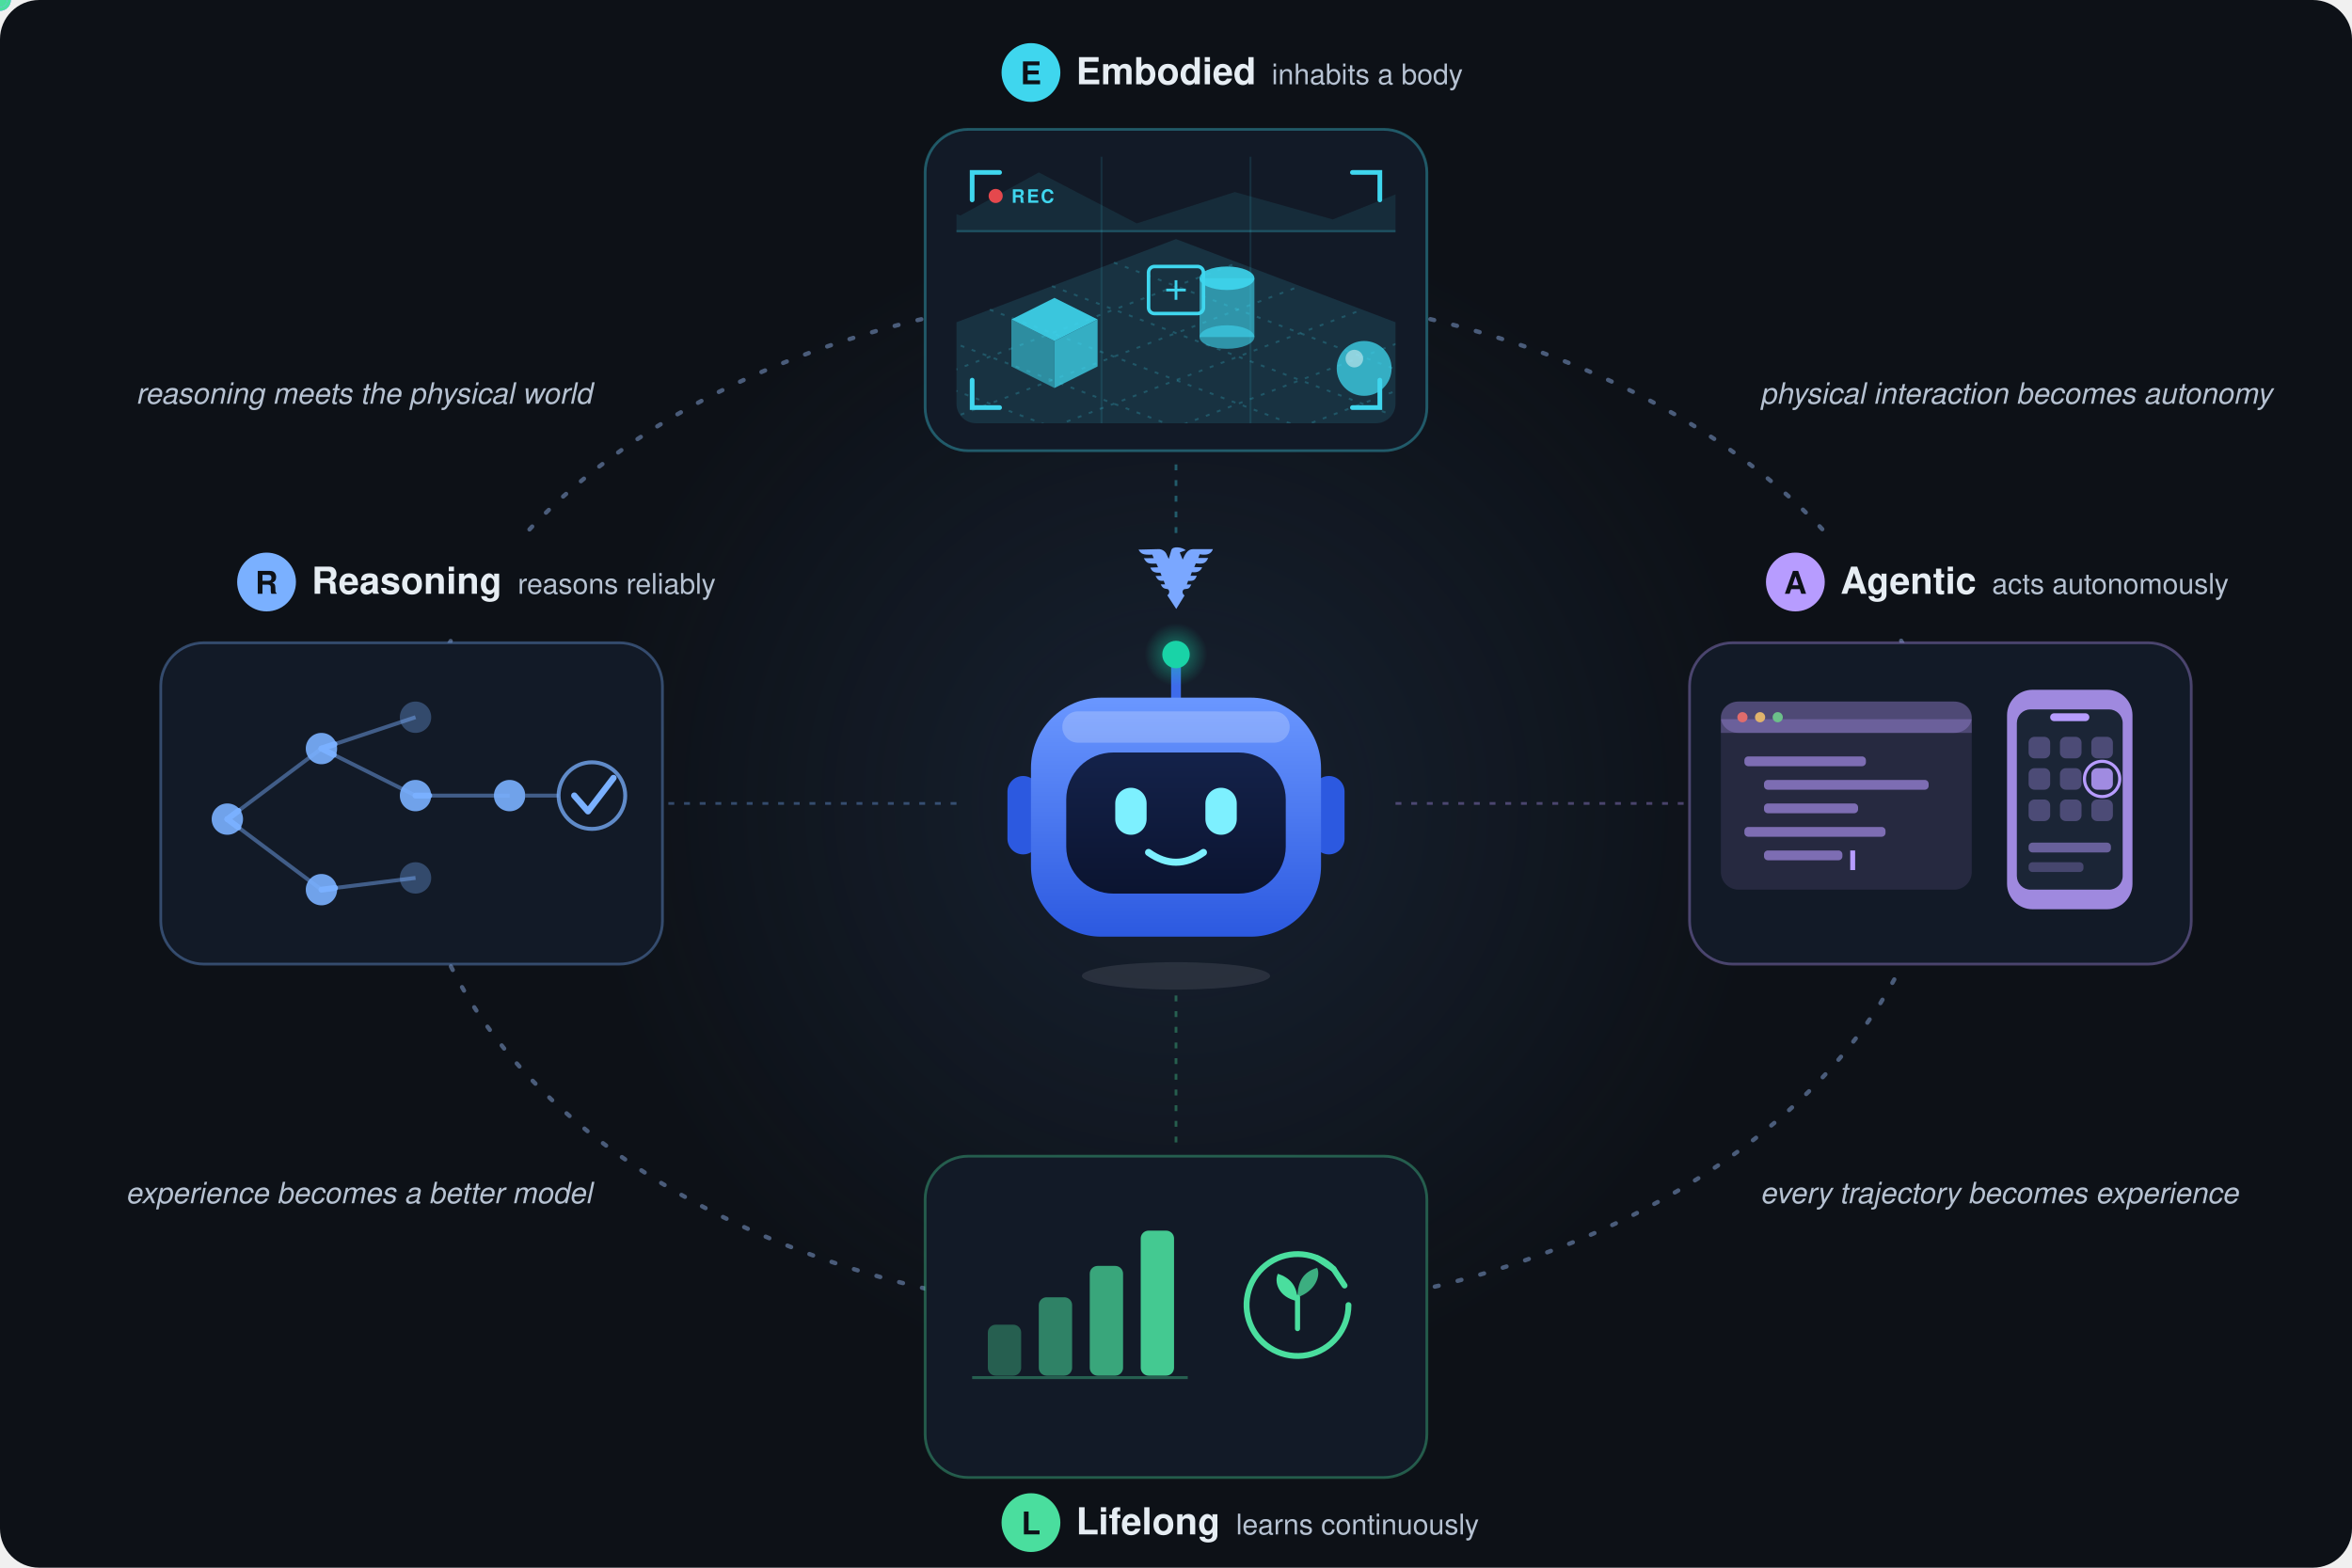
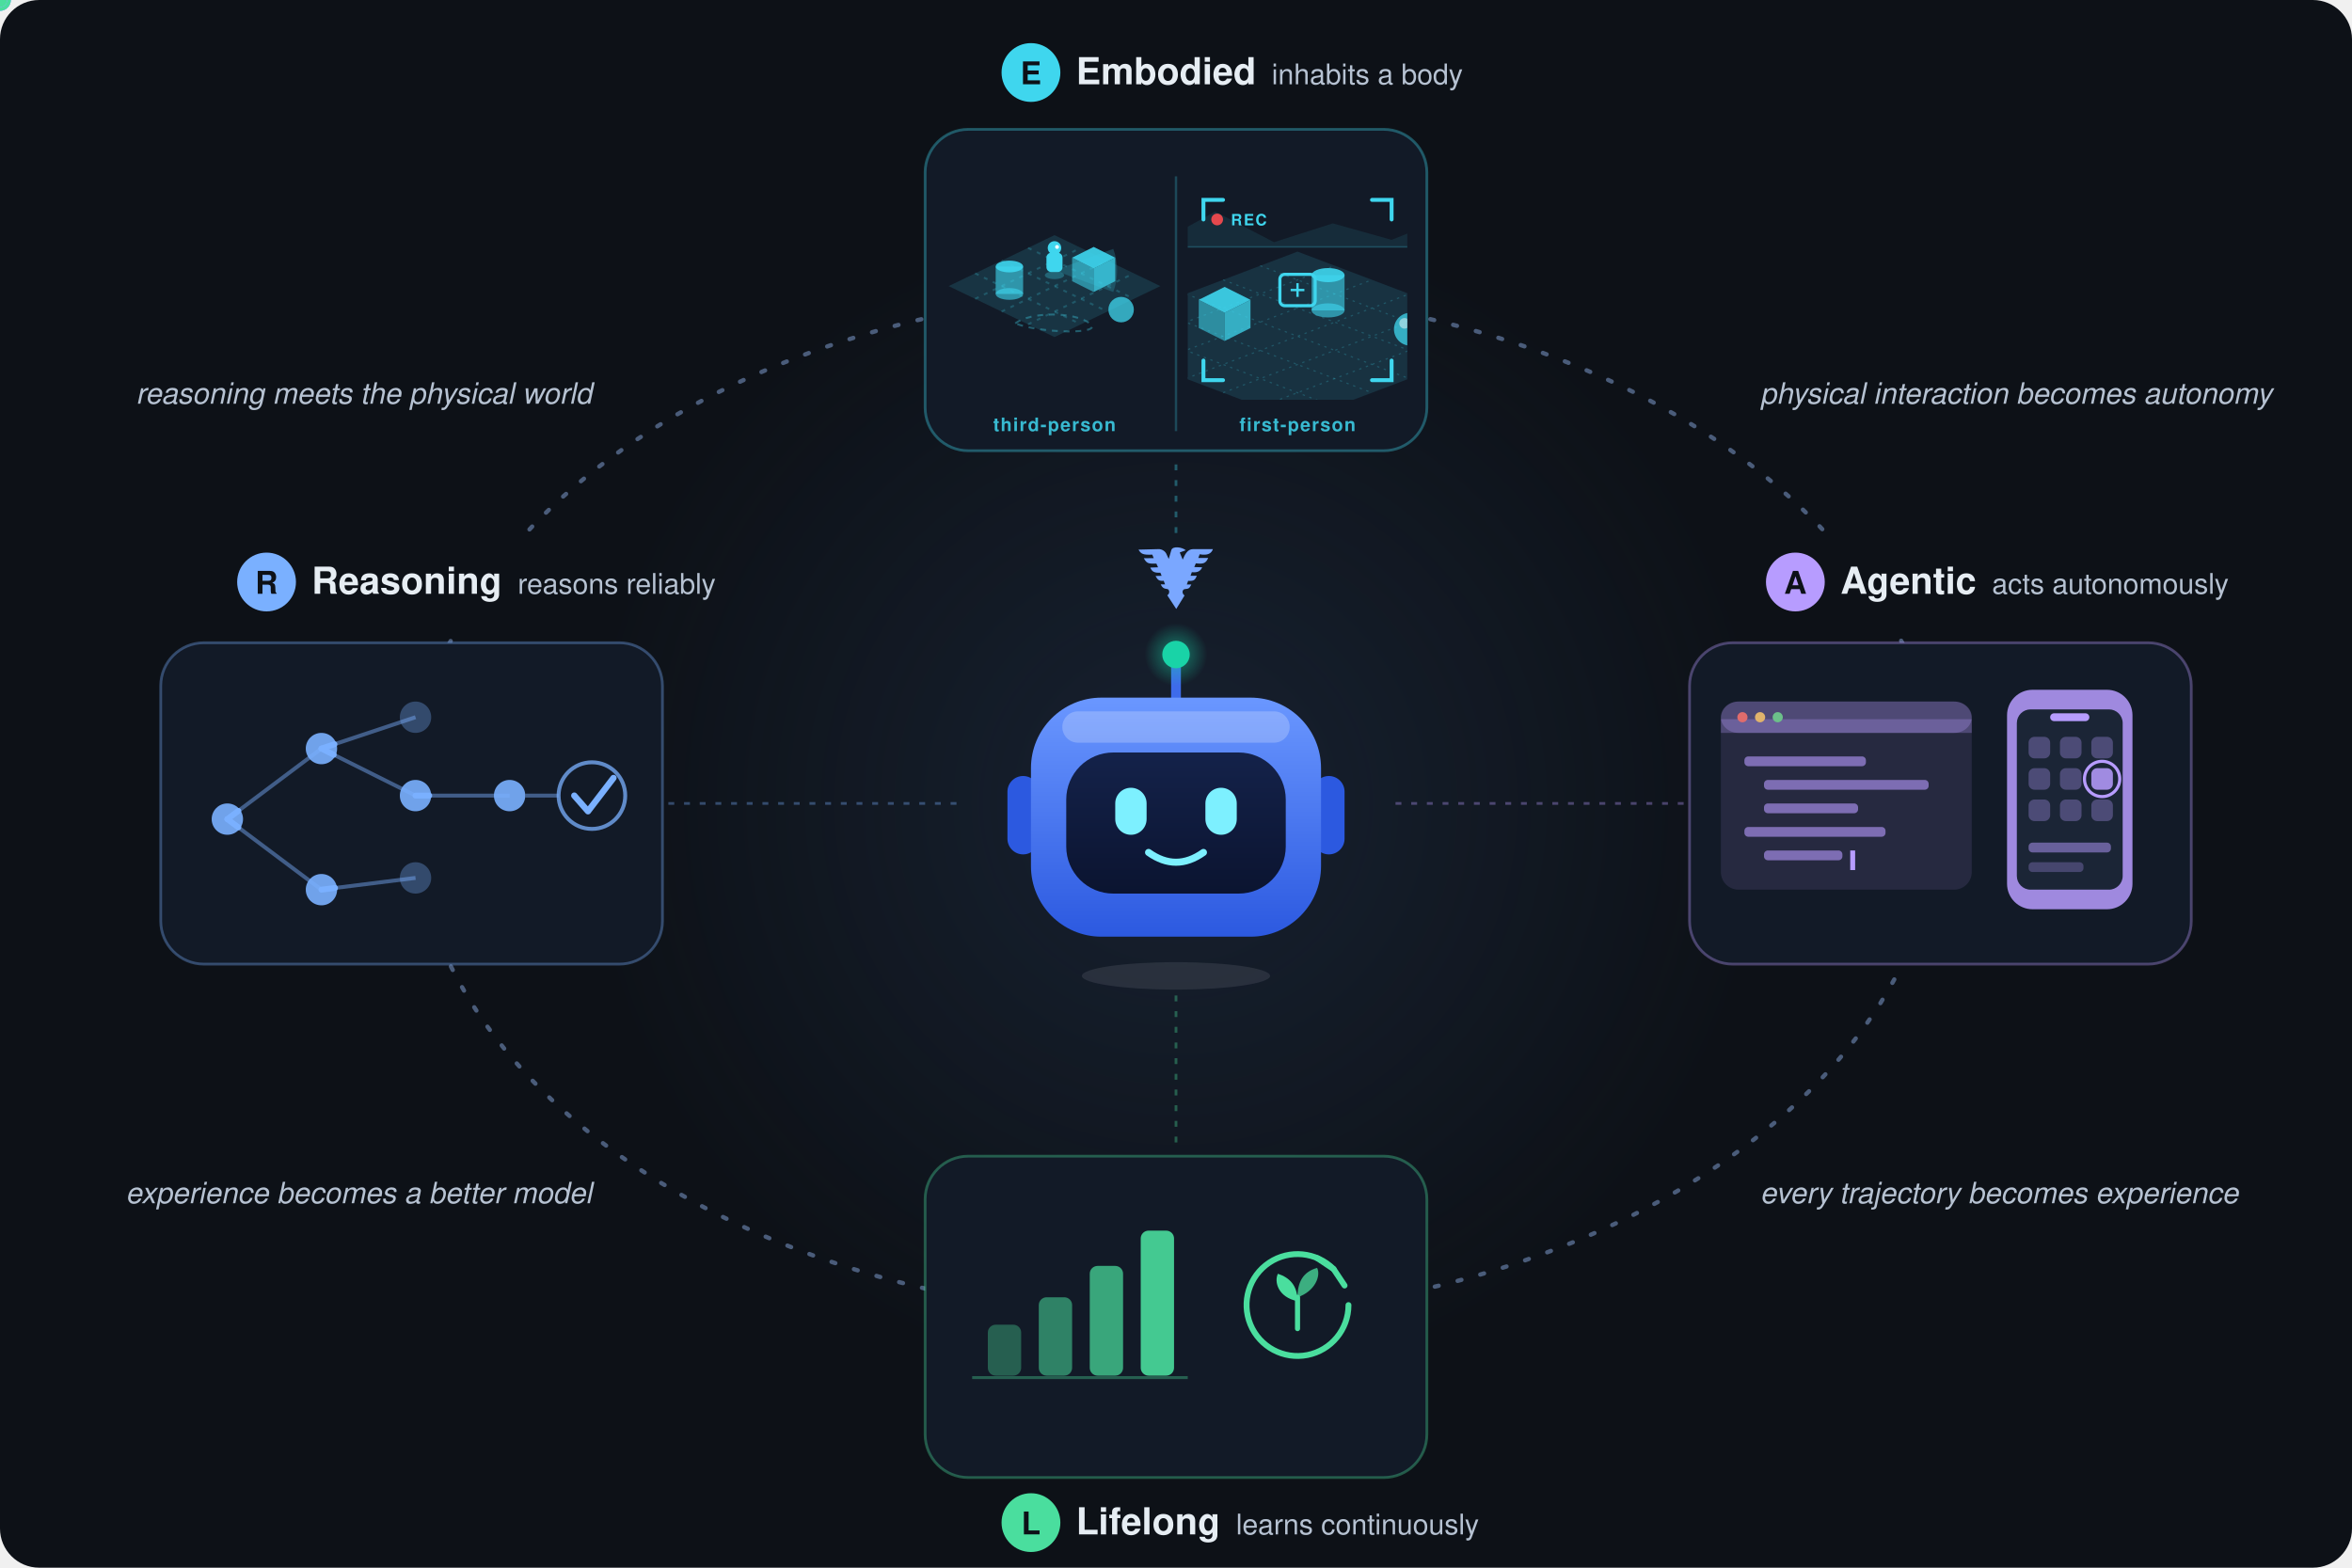
<svg xmlns="http://www.w3.org/2000/svg" width="1200" height="800" viewBox="0 0 1200 800" font-family="-apple-system, BlinkMacSystemFont, 'Segoe UI', 'Helvetica Neue', Helvetica, Arial, sans-serif">
  <style>
.halo{transform-box:fill-box;transform-origin:center;animation:halo 9s ease-in-out infinite}
@keyframes halo{0%,100%{transform:scale(1);opacity:1}50%{transform:scale(1.07);opacity:.8}}
.orbit{stroke-dasharray:2 10;animation:flow 14s linear infinite}
@keyframes flow{to{stroke-dashoffset:-240}}
.botf{animation:hover 4s ease-in-out infinite}
@keyframes hover{0%,100%{transform:translateY(0)}50%{transform:translateY(-7px)}}
.shadow{transform-box:fill-box;transform-origin:center;animation:shade 4s ease-in-out infinite}
@keyframes shade{0%,100%{transform:scale(1);opacity:1}50%{transform:scale(.86);opacity:.7}}
.tip{animation:tip 1.4s ease-in-out infinite}.tip2{animation-delay:.4s}
@keyframes tip{0%,100%{opacity:.5}50%{opacity:1}}
.blink{transform-box:fill-box;transform-origin:center;animation:blink 4s ease-in-out infinite}
@keyframes blink{0%,92%,100%{transform:scaleY(1)}95%,97%{transform:scaleY(.15)}}
.zone{transform-box:fill-box;transform-origin:center;animation:breathe 4s ease-in-out infinite}
@keyframes breathe{0%,100%{transform:scale(1)}50%{transform:scale(1.025)}}
.r-node{transform-box:fill-box;transform-origin:center;opacity:.9;animation:node 4.2s ease-in-out infinite}
.r-dead{opacity:.32;animation-name:dead}
@keyframes node{0%,12%,40%,100%{transform:scale(1)}24%{transform:scale(1.45)}}
@keyframes dead{0%,12%,100%{transform:scale(1);opacity:.32}24%{transform:scale(1.3);opacity:.7}}
.r-edge{stroke-width:2;stroke-opacity:.45}
.r-sig{stroke-width:3;stroke-dasharray:7 60;animation:sig 4.2s linear infinite}
@keyframes sig{from{stroke-dashoffset:67}to{stroke-dashoffset:0}}
.r-goal{transform-box:fill-box;transform-origin:center;opacity:.75;animation:goal 4.2s ease-out infinite}
@keyframes goal{0%,60%,100%{transform:scale(1);opacity:.75}72%{transform:scale(1.25);opacity:.25}}
.r-check{transform-box:fill-box;transform-origin:center;animation:check 4.2s ease-out infinite}
@keyframes check{0%,58%,100%{transform:scale(1)}66%{transform:scale(1.25)}}
.e-near{animation:dolly 11s ease-in-out infinite alternate}
@keyframes dolly{from{transform:translate(58px,-4px) scale(1)}to{transform:translate(-64px,-12px) scale(1.14)}}
.e-far{animation:drift 11s ease-in-out infinite alternate}
@keyframes drift{from{transform:translateX(16px)}to{transform:translateX(-16px)}}
.e-focus{transform-box:fill-box;transform-origin:center;animation:focus 2.75s ease-in-out infinite}
@keyframes focus{0%,100%{transform:scale(1);opacity:.9}50%{transform:scale(.8);opacity:.55}}
.e-rec{animation:rec 1.2s step-end infinite}
@keyframes rec{0%,50%{opacity:1}51%,100%{opacity:.15}}
.a-line{transform-box:fill-box;transform-origin:left center;animation:type 4.5s ease-out infinite}
@keyframes type{0%,4%{transform:scaleX(0)}20%,85%{transform:scaleX(1)}100%{transform:scaleX(0)}}
.a-cursor{animation:cur 1s step-end infinite}
@keyframes cur{0%,50%{opacity:1}51%,100%{opacity:0}}
.a-app{animation:app 2.4s ease-in-out infinite}
@keyframes app{0%,100%{fill-opacity:.85}50%{fill-opacity:.45}}
.a-tap{transform-box:fill-box;transform-origin:center;animation:tap 2.4s ease-out infinite}
@keyframes tap{0%{transform:scale(.3);opacity:.9}60%,100%{transform:scale(1.9);opacity:0}}
.l-bar{transform-box:fill-box;transform-origin:center bottom;animation:grow 4.8s ease-out infinite}
@keyframes grow{0%,4%{transform:scaleY(.12)}26%,86%{transform:scaleY(1)}100%{transform:scaleY(.12)}}
.l-trend{stroke-dasharray:110;stroke-dashoffset:110;animation:draw 4.8s ease-out infinite}
@keyframes draw{0%,22%{stroke-dashoffset:110}48%,86%{stroke-dashoffset:0}100%{stroke-dashoffset:110}}
.l-head{opacity:0;animation:head 4.8s ease-out infinite}
@keyframes head{0%,44%{opacity:0}50%,86%{opacity:1}100%{opacity:0}}
.l-dot{transform-box:fill-box;transform-origin:center;opacity:0;animation:dot 4.8s ease-out infinite}
@keyframes dot{0%,20%{opacity:0;transform:scale(.4)}30%,86%{opacity:1;transform:scale(1)}100%{opacity:0}}
.l-loop{transform-origin:0 0;animation:spin 6s linear infinite}
@keyframes spin{to{transform:rotate(360deg)}}
.l-sprout{transform-origin:0 12px;animation:sprout 4.8s ease-in-out infinite}
@keyframes sprout{0%,100%{transform:scale(.85)}50%{transform:scale(1.08)}}
@media (prefers-reduced-motion: reduce){*{animation:none!important}}
</style>
  <defs>
    <radialGradient id="glow">
      <stop offset="0" stop-color="#3B5B8C" stop-opacity="0.22" />
      <stop offset="1" stop-color="#3B5B8C" stop-opacity="0" />
    </radialGradient>
  </defs>
  <rect width="1200" height="800" rx="20" fill="#0D1117" />
  <circle class="halo" cx="600" cy="410" r="300" fill="url(#glow)" />
  <mask id="titles" maskUnits="userSpaceOnUse" x="0" y="0" width="1200" height="800">
    <rect width="1200" height="800" fill="#fff" />
    <rect x="110" y="274" width="292" height="46" rx="12" fill="#000" />
    <rect x="500" y="14" width="273" height="46" rx="12" fill="#000" />
    <rect x="890" y="274" width="277" height="46" rx="12" fill="#000" />
    <rect x="500" y="754" width="304" height="46" rx="12" fill="#000" />
  </mask>
  <g mask="url(#titles)">
    <path class="orbit" d="M 210 410 A 390 262 0 1 1 990 410 A 390 262 0 1 1 210 410" fill="none" stroke="#4A5C7A" stroke-width="2.2" stroke-linecap="round" />
    <circle r="5.5" fill="#7AB0FF">
      <animateMotion dur="14s" begin="-1.75s" repeatCount="indefinite" path="M 210 410 A 390 262 0 1 1 990 410 A 390 262 0 1 1 210 410" />
    </circle>
    <circle r="5.5" fill="#3FD6EE">
      <animateMotion dur="14s" begin="-5.25s" repeatCount="indefinite" path="M 210 410 A 390 262 0 1 1 990 410 A 390 262 0 1 1 210 410" />
    </circle>
    <circle r="5.5" fill="#B79CFF">
      <animateMotion dur="14s" begin="-8.75s" repeatCount="indefinite" path="M 210 410 A 390 262 0 1 1 990 410 A 390 262 0 1 1 210 410" />
    </circle>
    <circle r="5.5" fill="#4ADE9E">
      <animateMotion dur="14s" begin="-12.25s" repeatCount="indefinite" path="M 210 410 A 390 262 0 1 1 990 410 A 390 262 0 1 1 210 410" />
    </circle>
  </g>
  <text x="302" y="206" text-anchor="end" font-size="15" font-style="italic" fill="#B6C2D2">reasoning meets the physical world</text>
  <text x="898" y="206" text-anchor="start" font-size="15" font-style="italic" fill="#B6C2D2">physical interaction becomes autonomy</text>
  <text x="898" y="614" text-anchor="start" font-size="15" font-style="italic" fill="#B6C2D2">every trajectory becomes experience</text>
  <text x="302" y="614" text-anchor="end" font-size="15" font-style="italic" fill="#B6C2D2">experience becomes a better model</text>
  <path d="M 488 410 L 328 410" stroke="#7AB0FF" stroke-opacity="0.35" stroke-width="1.4" stroke-dasharray="3 5" fill="none" />
  <circle r="3.6" fill="#7AB0FF">
    <animateMotion dur="3s" repeatCount="indefinite" path="M 488 410 L 328 410" />
  </circle>
  <circle r="3.6" fill="#7AB0FF" opacity="0.5">
    <animateMotion dur="3s" begin="-1.5s" repeatCount="indefinite" keyPoints="1;0" keyTimes="0;1" calcMode="linear" path="M 488 410 L 328 410" />
  </circle>
  <path d="M 600 272 L 600 236" stroke="#3FD6EE" stroke-opacity="0.35" stroke-width="1.4" stroke-dasharray="3 5" fill="none" />
  <circle r="3.6" fill="#3FD6EE">
    <animateMotion dur="3s" repeatCount="indefinite" path="M 600 272 L 600 236" />
  </circle>
  <circle r="3.6" fill="#3FD6EE" opacity="0.5">
    <animateMotion dur="3s" begin="-1.5s" repeatCount="indefinite" keyPoints="1;0" keyTimes="0;1" calcMode="linear" path="M 600 272 L 600 236" />
  </circle>
  <path d="M 712 410 L 872 410" stroke="#B79CFF" stroke-opacity="0.35" stroke-width="1.4" stroke-dasharray="3 5" fill="none" />
  <circle r="3.6" fill="#B79CFF">
    <animateMotion dur="3s" repeatCount="indefinite" path="M 712 410 L 872 410" />
  </circle>
  <circle r="3.6" fill="#B79CFF" opacity="0.5">
    <animateMotion dur="3s" begin="-1.5s" repeatCount="indefinite" keyPoints="1;0" keyTimes="0;1" calcMode="linear" path="M 712 410 L 872 410" />
  </circle>
  <path d="M 600 508 L 600 588" stroke="#4ADE9E" stroke-opacity="0.35" stroke-width="1.4" stroke-dasharray="3 5" fill="none" />
  <circle r="3.6" fill="#4ADE9E">
    <animateMotion dur="3s" repeatCount="indefinite" path="M 600 508 L 600 588" />
  </circle>
  <circle r="3.6" fill="#4ADE9E" opacity="0.5">
    <animateMotion dur="3s" begin="-1.5s" repeatCount="indefinite" keyPoints="1;0" keyTimes="0;1" calcMode="linear" path="M 600 508 L 600 588" />
  </circle>
  <rect x="82" y="328" width="256" height="164" rx="22" fill="#121A27" stroke="#7AB0FF" stroke-opacity="0.35" stroke-width="1.4" />
  <g transform="translate(210,410)">
    <g class="zone">
      <line class="r-edge" x1="-94" y1="8" x2="-46" y2="-28" stroke="#7AB0FF" />
      <line class="r-sig" style="animation-delay:-0.00s" x1="-94" y1="8" x2="-46" y2="-28" stroke="#7AB0FF" stroke-linecap="round" />
      <line class="r-edge" x1="-94" y1="8" x2="-46" y2="44" stroke="#7AB0FF" />
      <line class="r-sig" style="animation-delay:-0.35s" x1="-94" y1="8" x2="-46" y2="44" stroke="#7AB0FF" stroke-linecap="round" />
      <line class="r-edge" x1="-46" y1="-28" x2="2" y2="-44" stroke="#7AB0FF" />
      <line class="r-sig" style="animation-delay:-0.70s" x1="-46" y1="-28" x2="2" y2="-44" stroke="#7AB0FF" stroke-linecap="round" />
      <line class="r-edge" x1="-46" y1="-28" x2="2" y2="-4" stroke="#7AB0FF" />
      <line class="r-sig" style="animation-delay:-1.05s" x1="-46" y1="-28" x2="2" y2="-4" stroke="#7AB0FF" stroke-linecap="round" />
      <line class="r-edge" x1="-46" y1="44" x2="2" y2="38" stroke="#7AB0FF" />
      <line class="r-sig" style="animation-delay:-1.40s" x1="-46" y1="44" x2="2" y2="38" stroke="#7AB0FF" stroke-linecap="round" />
      <line class="r-edge" x1="2" y1="-4" x2="50" y2="-4" stroke="#7AB0FF" />
      <line class="r-sig" style="animation-delay:-1.75s" x1="2" y1="-4" x2="50" y2="-4" stroke="#7AB0FF" stroke-linecap="round" />
      <circle class="r-node" style="animation-delay:0.00s" cx="-94" cy="8" r="8" fill="#7AB0FF" />
      <circle class="r-node" style="animation-delay:0.35s" cx="-46" cy="-28" r="8" fill="#7AB0FF" />
      <circle class="r-node" style="animation-delay:0.70s" cx="-46" cy="44" r="8" fill="#7AB0FF" />
      <circle class="r-node r-dead" style="animation-delay:1.05s" cx="2" cy="-44" r="8" fill="#7AB0FF" />
      <circle class="r-node" style="animation-delay:1.40s" cx="2" cy="-4" r="8" fill="#7AB0FF" />
      <circle class="r-node r-dead" style="animation-delay:1.75s" cx="2" cy="38" r="8" fill="#7AB0FF" />
      <circle class="r-node" style="animation-delay:2.10s" cx="50" cy="-4" r="8" fill="#7AB0FF" />
      <line class="r-edge" x1="58" y1="-4" x2="75" y2="-4" stroke="#7AB0FF" />
      <circle class="r-goal" cx="92" cy="-4" r="17" fill="none" stroke="#7AB0FF" stroke-width="2" />
      <path class="r-check" d="M 83 -4 L 90 4 L 103 -13" fill="none" stroke="#7AB0FF" stroke-width="3.2" stroke-linecap="round" stroke-linejoin="round" />
    </g>
  </g>
  <circle cx="136" cy="297" r="15" fill="#7AB0FF" />
  <text x="136" y="303" text-anchor="middle" font-size="16" font-weight="800" fill="#0D1117">R</text>
  <text x="159" y="303" font-size="19" font-weight="750" fill="#E6EDF3">Reasoning<tspan font-size="14.5" font-weight="400" fill="#B6C2D2" dx="8">reasons reliably</tspan>
  </text>
  <rect x="472" y="66" width="256" height="164" rx="22" fill="#121A27" stroke="#3FD6EE" stroke-opacity="0.35" stroke-width="1.4" />
  <g transform="translate(600,148)">
    <g class="zone">
      <defs>
-         <clipPath id="eview">
-           <rect x="-112" y="-68" width="224" height="136" rx="10" />
+         <clipPath id="e3">
+           <rect x="-56" y="-56" width="112" height="112" rx="9" />
+         </clipPath>
+         <clipPath id="e1">
+           <rect x="-56" y="-56" width="112" height="112" rx="9" />
        </clipPath>
      </defs>
-       <g clip-path="url(#eview)">
-         <g class="e-far">
-           <line x1="-220" y1="-30" x2="220" y2="-30" stroke="#3FD6EE" stroke-opacity="0.25" stroke-width="1.2" />
-           <path d="M -200 -30 L -150 -52 L -110 -38 L -70 -60 L -20 -34 L 30 -50 L 80 -36 L 130 -56 L 200 -30 Z" fill="#3FD6EE" fill-opacity="0.10" />
-         </g>
-         <g class="e-near">
-           <polygon points="0,-26 190,46 0,118 -190,46" fill="#3FD6EE" fill-opacity="0.13" />
-           <line x1="-158.3" y1="34.0" x2="31.7" y2="106.0" stroke="#3FD6EE" stroke-opacity="0.22" stroke-dasharray="2 4" />
-           <line x1="-158.3" y1="58.0" x2="31.7" y2="-14.0" stroke="#3FD6EE" stroke-opacity="0.22" stroke-dasharray="2 4" />
-           <line x1="-126.7" y1="22.0" x2="63.3" y2="94.0" stroke="#3FD6EE" stroke-opacity="0.22" stroke-dasharray="2 4" />
-           <line x1="-126.7" y1="70.0" x2="63.3" y2="-2.0" stroke="#3FD6EE" stroke-opacity="0.22" stroke-dasharray="2 4" />
-           <line x1="-95.0" y1="10.0" x2="95.0" y2="82.0" stroke="#3FD6EE" stroke-opacity="0.22" stroke-dasharray="2 4" />
-           <line x1="-95.0" y1="82.0" x2="95.0" y2="10.0" stroke="#3FD6EE" stroke-opacity="0.22" stroke-dasharray="2 4" />
-           <line x1="-63.3" y1="-2.0" x2="126.7" y2="70.0" stroke="#3FD6EE" stroke-opacity="0.22" stroke-dasharray="2 4" />
-           <line x1="-63.3" y1="94.0" x2="126.7" y2="22.0" stroke="#3FD6EE" stroke-opacity="0.22" stroke-dasharray="2 4" />
-           <line x1="-31.7" y1="-14.0" x2="158.3" y2="58.0" stroke="#3FD6EE" stroke-opacity="0.22" stroke-dasharray="2 4" />
-           <line x1="-31.7" y1="106.0" x2="158.3" y2="34.0" stroke="#3FD6EE" stroke-opacity="0.22" stroke-dasharray="2 4" />
-           <polygon points="-62.0,4.0 -40.0,15.0 -62.0,26.0 -84.0,15.0" fill="#3FD6EE" fill-opacity="0.9" />
-           <polygon points="-84.0,15.0 -62.0,26.0 -62.0,50.0 -84.0,39.0" fill="#3FD6EE" fill-opacity="0.55" />
-           <polygon points="-62.0,26.0 -40.0,15.0 -40.0,39.0 -62.0,50.0" fill="#3FD6EE" fill-opacity="0.75" />
-           <rect x="12" y="-6" width="28" height="30" fill="#3FD6EE" fill-opacity="0.6" />
-           <ellipse cx="26" cy="24" rx="14" ry="6" fill="#3FD6EE" fill-opacity="0.6" />
-           <ellipse cx="26" cy="-6" rx="14" ry="6" fill="#3FD6EE" fill-opacity="0.9" />
-           <circle cx="96" cy="40" r="14" fill="#3FD6EE" fill-opacity="0.75" />
-           <circle cx="91" cy="35" r="4.5" fill="#FFFFFF" fill-opacity="0.45" />
-           <polygon points="-128,34 -142,58 -128,66" fill="#3FD6EE" fill-opacity="0.55" />
-           <polygon points="-128,34 -128,66 -114,58" fill="#3FD6EE" fill-opacity="0.85" />
-           <polygon points="150.0,12.4 167.6,21.2 150.0,30.0 132.4,21.2" fill="#3FD6EE" fill-opacity="0.9" />
-           <polygon points="132.4,21.2 150.0,30.0 150.0,49.2 132.4,40.4" fill="#3FD6EE" fill-opacity="0.55" />
-           <polygon points="150.0,30.0 167.6,21.2 167.6,40.4 150.0,49.2" fill="#3FD6EE" fill-opacity="0.75" />
-         </g>
-       </g>
-       <path d="M -104 -46 L -104 -60 L -90 -60" stroke="#3FD6EE" stroke-width="2.4" fill="none" stroke-linecap="round" />
-       <path d="M -104 46 L -104 60 L -90 60" stroke="#3FD6EE" stroke-width="2.4" fill="none" stroke-linecap="round" />
-       <path d="M 104 -46 L 104 -60 L 90 -60" stroke="#3FD6EE" stroke-width="2.4" fill="none" stroke-linecap="round" />
-       <path d="M 104 46 L 104 60 L 90 60" stroke="#3FD6EE" stroke-width="2.4" fill="none" stroke-linecap="round" />
-       <line x1="-38" y1="-68" x2="-38" y2="68" stroke="#3FD6EE" stroke-opacity="0.12" />
-       <line x1="38" y1="-68" x2="38" y2="68" stroke="#3FD6EE" stroke-opacity="0.12" />
-       <rect class="e-focus" x="-14" y="-12" width="28" height="24" rx="3" fill="none" stroke="#3FD6EE" stroke-width="1.8" />
-       <line x1="-5" y1="0" x2="5" y2="0" stroke="#3FD6EE" stroke-width="1.4" />
-       <line x1="0" y1="-5" x2="0" y2="5" stroke="#3FD6EE" stroke-width="1.4" />
-       <circle class="e-rec" cx="-92" cy="-48" r="3.6" fill="#E5484D" />
-       <text x="-84" y="-44.5" font-size="9.5" font-weight="700" letter-spacing="1" fill="#3FD6EE">REC</text>
+       <g transform="translate(-62,0)">
+         <g clip-path="url(#e3)">
+           <g transform="translate(0,-10)">
+             <polygon points="0,-18 54,8 0,34 -54,8" fill="#3FD6EE" fill-opacity="0.14" />
+             <line x1="-40.5" y1="1.5" x2="13.5" y2="27.5" stroke="#3FD6EE" stroke-opacity="0.22" stroke-dasharray="2 3" />
+             <line x1="-40.5" y1="14.5" x2="13.5" y2="-11.5" stroke="#3FD6EE" stroke-opacity="0.22" stroke-dasharray="2 3" />
+             <line x1="-27.0" y1="-5.0" x2="27.0" y2="21.0" stroke="#3FD6EE" stroke-opacity="0.22" stroke-dasharray="2 3" />
+             <line x1="-27.0" y1="21.0" x2="27.0" y2="-5.0" stroke="#3FD6EE" stroke-opacity="0.22" stroke-dasharray="2 3" />
+             <line x1="-13.5" y1="-11.5" x2="40.5" y2="14.5" stroke="#3FD6EE" stroke-opacity="0.22" stroke-dasharray="2 3" />
+             <line x1="-13.5" y1="27.5" x2="40.5" y2="1.5" stroke="#3FD6EE" stroke-opacity="0.22" stroke-dasharray="2 3" />
+             <polygon points="20,-12 31,-6.5 20,-1 9,-6.5" fill="#3FD6EE" fill-opacity="0.9" />
+             <polygon points="9,-6.5 20,-1 20,11 9,5.5" fill="#3FD6EE" fill-opacity="0.55" />
+             <polygon points="20,-1 31,-6.5 31,5.5 20,11" fill="#3FD6EE" fill-opacity="0.75" />
+             <rect x="-30" y="-2" width="14" height="14" fill="#3FD6EE" fill-opacity="0.6" />
+             <ellipse cx="-23" cy="12" rx="7" ry="3" fill="#3FD6EE" fill-opacity="0.6" />
+             <ellipse cx="-23" cy="-2" rx="7" ry="3" fill="#3FD6EE" fill-opacity="0.9" />
+             <circle cx="34" cy="20" r="6.5" fill="#3FD6EE" fill-opacity="0.75" />
+             <path d="M -20 27 C -12 21, 10 21, 18 27 S -8 32, -20 27 Z" fill="none" stroke="#3FD6EE" stroke-opacity="0.35" stroke-dasharray="3 3" />
+             <path d="M 0 0 L 30 -11 A 32 32 0 0 1 30 11 Z" fill="#3FD6EE" fill-opacity="0.2">
+               <animateMotion dur="9s" repeatCount="indefinite" rotate="auto" path="M -20 27 C -12 21, 10 21, 18 27 S -8 32, -20 27 Z" />
+             </path>
+             <g>
+               <g transform="scale(0.82)">
+                 <ellipse cx="0" cy="3" rx="6" ry="2.4" fill="#3FD6EE" fill-opacity="0.3" />
+                 <rect x="-5" y="-11" width="10" height="12" rx="3" fill="#3FD6EE" />
+                 <circle cx="0" cy="-14" r="4.2" fill="#3FD6EE" />
+                 <circle cx="1.6" cy="-14.6" r="1.2" fill="#FFFFFF" />
+               </g>
+               <animateMotion dur="9s" repeatCount="indefinite" path="M -20 27 C -12 21, 10 21, 18 27 S -8 32, -20 27 Z" />
+             </g>
+           </g>
+         </g>
+         <text x="0" y="72" text-anchor="middle" font-size="9.5" font-weight="600" letter-spacing=".6" fill="#3FD6EE" fill-opacity="0.85">third-person</text>
+       </g>
+       <g transform="translate(62,0)">
+         <g clip-path="url(#e1)">
+           <g transform="translate(0,-4) scale(0.6)">
+             <g class="e-far">
+               <line x1="-220" y1="-30" x2="220" y2="-30" stroke="#3FD6EE" stroke-opacity="0.25" stroke-width="1.2" />
+               <path d="M -200 -30 L -150 -52 L -110 -38 L -70 -60 L -20 -34 L 30 -50 L 80 -36 L 130 -56 L 200 -30 Z" fill="#3FD6EE" fill-opacity="0.10" />
+             </g>
+             <g class="e-near">
+               <polygon points="0,-26 190,46 0,118 -190,46" fill="#3FD6EE" fill-opacity="0.13" />
+               <line x1="-158.3" y1="34.0" x2="31.7" y2="106.0" stroke="#3FD6EE" stroke-opacity="0.22" stroke-dasharray="2 4" />
+               <line x1="-158.3" y1="58.0" x2="31.7" y2="-14.0" stroke="#3FD6EE" stroke-opacity="0.22" stroke-dasharray="2 4" />
+               <line x1="-126.7" y1="22.0" x2="63.3" y2="94.0" stroke="#3FD6EE" stroke-opacity="0.22" stroke-dasharray="2 4" />
+               <line x1="-126.7" y1="70.0" x2="63.3" y2="-2.0" stroke="#3FD6EE" stroke-opacity="0.22" stroke-dasharray="2 4" />
+               <line x1="-95.0" y1="10.0" x2="95.0" y2="82.0" stroke="#3FD6EE" stroke-opacity="0.22" stroke-dasharray="2 4" />
+               <line x1="-95.0" y1="82.0" x2="95.0" y2="10.0" stroke="#3FD6EE" stroke-opacity="0.22" stroke-dasharray="2 4" />
+               <line x1="-63.3" y1="-2.0" x2="126.7" y2="70.0" stroke="#3FD6EE" stroke-opacity="0.22" stroke-dasharray="2 4" />
+               <line x1="-63.3" y1="94.0" x2="126.7" y2="22.0" stroke="#3FD6EE" stroke-opacity="0.22" stroke-dasharray="2 4" />
+               <line x1="-31.7" y1="-14.0" x2="158.3" y2="58.0" stroke="#3FD6EE" stroke-opacity="0.22" stroke-dasharray="2 4" />
+               <line x1="-31.7" y1="106.0" x2="158.3" y2="34.0" stroke="#3FD6EE" stroke-opacity="0.22" stroke-dasharray="2 4" />
+               <polygon points="-62.0,4.0 -40.0,15.0 -62.0,26.0 -84.0,15.0" fill="#3FD6EE" fill-opacity="0.9" />
+               <polygon points="-84.0,15.0 -62.0,26.0 -62.0,50.0 -84.0,39.0" fill="#3FD6EE" fill-opacity="0.55" />
+               <polygon points="-62.0,26.0 -40.0,15.0 -40.0,39.0 -62.0,50.0" fill="#3FD6EE" fill-opacity="0.75" />
+               <rect x="12" y="-6" width="28" height="30" fill="#3FD6EE" fill-opacity="0.6" />
+               <ellipse cx="26" cy="24" rx="14" ry="6" fill="#3FD6EE" fill-opacity="0.6" />
+               <ellipse cx="26" cy="-6" rx="14" ry="6" fill="#3FD6EE" fill-opacity="0.9" />
+               <circle cx="96" cy="40" r="14" fill="#3FD6EE" fill-opacity="0.75" />
+               <circle cx="91" cy="35" r="4.5" fill="#FFFFFF" fill-opacity="0.45" />
+               <polygon points="-128,34 -142,58 -128,66" fill="#3FD6EE" fill-opacity="0.55" />
+               <polygon points="-128,34 -128,66 -114,58" fill="#3FD6EE" fill-opacity="0.85" />
+               <polygon points="150.0,12.4 167.6,21.2 150.0,30.0 132.4,21.2" fill="#3FD6EE" fill-opacity="0.9" />
+               <polygon points="132.4,21.2 150.0,30.0 150.0,49.2 132.4,40.4" fill="#3FD6EE" fill-opacity="0.55" />
+               <polygon points="150.0,30.0 167.6,21.2 167.6,40.4 150.0,49.2" fill="#3FD6EE" fill-opacity="0.75" />
+             </g>
+           </g>
+         </g>
+         <path d="M -48 -36 L -48 -46 L -38 -46" stroke="#3FD6EE" stroke-width="2" fill="none" stroke-linecap="round" />
+         <path d="M -48 36 L -48 46 L -38 46" stroke="#3FD6EE" stroke-width="2" fill="none" stroke-linecap="round" />
+         <path d="M 48 -36 L 48 -46 L 38 -46" stroke="#3FD6EE" stroke-width="2" fill="none" stroke-linecap="round" />
+         <path d="M 48 36 L 48 46 L 38 46" stroke="#3FD6EE" stroke-width="2" fill="none" stroke-linecap="round" />
+         <rect class="e-focus" x="-9" y="-8" width="18" height="16" rx="2.5" fill="none" stroke="#3FD6EE" stroke-width="1.6" />
+         <line x1="-3.5" y1="0" x2="3.5" y2="0" stroke="#3FD6EE" stroke-width="1.2" />
+         <line x1="0" y1="-3.5" x2="0" y2="3.5" stroke="#3FD6EE" stroke-width="1.2" />
+         <circle class="e-rec" cx="-41" cy="-36" r="3" fill="#E5484D" />
+         <text x="-34" y="-33" font-size="8" font-weight="700" letter-spacing=".8" fill="#3FD6EE">REC</text>
+         <text x="0" y="72" text-anchor="middle" font-size="9.5" font-weight="600" letter-spacing=".6" fill="#3FD6EE" fill-opacity="0.85">first-person</text>
+       </g>
+       <line x1="0" y1="-58" x2="0" y2="72" stroke="#3FD6EE" stroke-opacity="0.25" stroke-width="1.2" />
    </g>
  </g>
  <circle cx="526" cy="37" r="15" fill="#3FD6EE" />
  <text x="526" y="43" text-anchor="middle" font-size="16" font-weight="800" fill="#0D1117">E</text>
  <text x="549" y="43" font-size="19" font-weight="750" fill="#E6EDF3">Embodied<tspan font-size="14.5" font-weight="400" fill="#B6C2D2" dx="8">inhabits a body</tspan>
  </text>
  <rect x="862" y="328" width="256" height="164" rx="22" fill="#121A27" stroke="#B79CFF" stroke-opacity="0.35" stroke-width="1.4" />
  <g transform="translate(990,410)">
    <g class="zone">
      <g transform="translate(-112,-52)">
        <rect width="128" height="96" rx="9" fill="#B79CFF" fill-opacity="0.12" />
        <rect width="128" height="16" rx="9" fill="#B79CFF" fill-opacity="0.28" />
        <rect y="9" width="128" height="7" fill="#B79CFF" fill-opacity="0.28" />
        <circle cx="11" cy="8" r="2.6" fill="#e06c6c" />
        <circle cx="20" cy="8" r="2.6" fill="#e0b36c" />
        <circle cx="29" cy="8" r="2.6" fill="#6cc08a" />
        <rect class="a-line" style="animation-delay:0.00s" x="12" y="28" width="62" height="5" rx="2" fill="#B79CFF" fill-opacity="0.6" />
        <rect class="a-line" style="animation-delay:0.45s" x="22" y="40" width="84" height="5" rx="2" fill="#B79CFF" fill-opacity="0.6" />
        <rect class="a-line" style="animation-delay:0.90s" x="22" y="52" width="48" height="5" rx="2" fill="#B79CFF" fill-opacity="0.6" />
        <rect class="a-line" style="animation-delay:1.35s" x="12" y="64" width="72" height="5" rx="2" fill="#B79CFF" fill-opacity="0.6" />
        <rect class="a-line" style="animation-delay:1.80s" x="22" y="76" width="40" height="5" rx="2" fill="#B79CFF" fill-opacity="0.6" />
        <rect class="a-cursor" x="66" y="76" width="2.5" height="10" fill="#B79CFF" />
      </g>
      <g transform="translate(34,-58)">
        <rect width="64" height="112" rx="13" fill="#B79CFF" fill-opacity="0.85" />
        <rect x="5" y="10" width="54" height="92" rx="7" fill="#1B2536" />
        <rect x="22" y="12" width="20" height="4" rx="2" fill="#B79CFF" />
        <rect class="app" x="11" y="24" width="11" height="11" rx="3" fill="#B79CFF" fill-opacity="0.32" />
        <rect class="app" x="27" y="24" width="11" height="11" rx="3" fill="#B79CFF" fill-opacity="0.32" />
        <rect class="app" x="43" y="24" width="11" height="11" rx="3" fill="#B79CFF" fill-opacity="0.32" />
        <rect class="app" x="11" y="40" width="11" height="11" rx="3" fill="#B79CFF" fill-opacity="0.32" />
        <rect class="app" x="27" y="40" width="11" height="11" rx="3" fill="#B79CFF" fill-opacity="0.32" />
        <rect class="app a-app" x="43" y="40" width="11" height="11" rx="3" fill="#B79CFF" fill-opacity="0.85" />
        <rect class="app" x="11" y="56" width="11" height="11" rx="3" fill="#B79CFF" fill-opacity="0.32" />
        <rect class="app" x="27" y="56" width="11" height="11" rx="3" fill="#B79CFF" fill-opacity="0.32" />
        <rect class="app" x="43" y="56" width="11" height="11" rx="3" fill="#B79CFF" fill-opacity="0.32" />
        <circle class="a-tap" cx="48.5" cy="45.5" r="9" fill="none" stroke="#B79CFF" stroke-width="1.6" />
        <rect x="11" y="78" width="42" height="5" rx="2" fill="#B79CFF" fill-opacity="0.5" />
        <rect x="11" y="88" width="28" height="5" rx="2" fill="#B79CFF" fill-opacity="0.28" />
      </g>
    </g>
  </g>
  <circle cx="916" cy="297" r="15" fill="#B79CFF" />
  <text x="916" y="303" text-anchor="middle" font-size="16" font-weight="800" fill="#0D1117">A</text>
  <text x="939" y="303" font-size="19" font-weight="750" fill="#E6EDF3">Agentic<tspan font-size="14.5" font-weight="400" fill="#B6C2D2" dx="8">acts autonomously</tspan>
  </text>
  <rect x="472" y="590" width="256" height="164" rx="22" fill="#121A27" stroke="#4ADE9E" stroke-opacity="0.35" stroke-width="1.4" />
  <g transform="translate(600,672)">
    <g class="zone">
      <rect class="l-bar" style="animation-delay:0.00s" x="-96" y="4" width="17" height="26" rx="4" fill="#4ADE9E" fill-opacity="0.35" />
      <rect class="l-bar" style="animation-delay:0.40s" x="-70" y="-10" width="17" height="40" rx="4" fill="#4ADE9E" fill-opacity="0.53" />
      <rect class="l-bar" style="animation-delay:0.80s" x="-44" y="-26" width="17" height="56" rx="4" fill="#4ADE9E" fill-opacity="0.71" />
      <rect class="l-bar" style="animation-delay:1.20s" x="-18" y="-44" width="17" height="74" rx="4" fill="#4ADE9E" fill-opacity="0.89" />
      <line x1="-104" y1="31" x2="6" y2="31" stroke="#4ADE9E" stroke-opacity="0.35" stroke-width="1.5" />
-       <path class="l-trend" d="M -87.5 -8 C -78 -12, -70 -17, -61.5 -22 S -44 -32, -35.5 -38 S -18 -50, -9.5 -56" fill="none" stroke="#4ADE9E" stroke-width="2.2" stroke-linecap="round" />
-       <circle class="l-dot" style="animation-delay:0.00s" cx="-87.5" cy="-8" r="3.2" fill="#4ADE9E" />
-       <circle class="l-dot" style="animation-delay:0.40s" cx="-61.5" cy="-22" r="3.2" fill="#4ADE9E" />
-       <circle class="l-dot" style="animation-delay:0.80s" cx="-35.5" cy="-38" r="3.2" fill="#4ADE9E" />
-       <circle class="l-dot" style="animation-delay:1.20s" cx="-9.5" cy="-56" r="3.2" fill="#4ADE9E" />
-       <path class="l-head" d="M -15.5 -57 L -6 -60 L -9.5 -50.5" fill="none" stroke="#4ADE9E" stroke-width="2.2" stroke-linecap="round" stroke-linejoin="round" />
+       <defs>
+         <linearGradient id="ltrend" gradientUnits="userSpaceOnUse" x1="-87.5" y1="-8" x2="-9.5" y2="-56">
+           <stop offset="0" stop-color="#1F7A5C" />
+           <stop offset="1" stop-color="#5BF0B0" />
+         </linearGradient>
+       </defs>
+       <path class="l-trend" d="M -87.5 -8 C -78 -12, -70 -17, -61.5 -22 S -44 -32, -35.5 -38 S -18 -50, -9.5 -56" fill="none" stroke="url(#ltrend)" stroke-width="2.6" stroke-linecap="round" />
+       <circle class="l-dot" style="animation-delay:0.00s" cx="-87.5" cy="-8" r="3.4" fill="#1F7A5C" />
+       <circle class="l-dot" style="animation-delay:0.40s" cx="-61.5" cy="-22" r="3.4" fill="#33A178" />
+       <circle class="l-dot" style="animation-delay:0.80s" cx="-35.5" cy="-38" r="3.4" fill="#47C994" />
+       <circle class="l-dot" style="animation-delay:1.20s" cx="-9.5" cy="-56" r="3.4" fill="#5BF0B0" />
+       <path class="l-head" d="M -15.5 -57 L -6 -60 L -9.5 -50.5" fill="none" stroke="#5BF0B0" stroke-width="2.6" stroke-linecap="round" stroke-linejoin="round" />
      <g transform="translate(62,-6)">
        <g class="l-loop">
          <path d="M 26 0 A 26 26 0 1 1 18.4 -18.4" fill="none" stroke="#4ADE9E" stroke-width="3" stroke-linecap="round" />
          <path d="M 18.4 -18.4 L 10 -24 M 18.4 -18.4 L 24 -10" stroke="#4ADE9E" stroke-width="3" stroke-linecap="round" />
        </g>
        <g class="l-sprout">
          <path d="M 0 12 L 0 -4" stroke="#4ADE9E" stroke-width="2.6" stroke-linecap="round" />
          <path d="M 0 -2 C -10 -4, -12 -12, -10 -16 C -4 -14, 0 -10, 0 -2 Z" fill="#4ADE9E" />
          <path d="M 0 -4 C 9 -7, 12 -15, 10 -19 C 3 -17, 0 -12, 0 -4 Z" fill="#4ADE9E" fill-opacity="0.75" />
        </g>
      </g>
    </g>
  </g>
  <circle cx="526" cy="777" r="15" fill="#4ADE9E" />
  <text x="526" y="783" text-anchor="middle" font-size="16" font-weight="800" fill="#0D1117">L</text>
  <text x="549" y="783" font-size="19" font-weight="750" fill="#E6EDF3">Lifelong<tspan font-size="14.5" font-weight="400" fill="#B6C2D2" dx="8">learns continuously</tspan>
  </text>
  <g transform="translate(600,418)">
    <defs>
      <linearGradient id="botg" x1="0" y1="0" x2="0" y2="1">
        <stop offset="0" stop-color="#6A97FF" />
        <stop offset="1" stop-color="#2C59E0" />
      </linearGradient>
      <linearGradient id="visor" x1="0" y1="0" x2="0" y2="1">
        <stop offset="0" stop-color="#14224A" />
        <stop offset="1" stop-color="#0B1430" />
      </linearGradient>
      <radialGradient id="tipg">
        <stop offset="0" stop-color="#19D3A7" stop-opacity=".55" />
        <stop offset="1" stop-color="#19D3A7" stop-opacity="0" />
      </radialGradient>
    </defs>
    <ellipse class="shadow" cx="0" cy="80" rx="48" ry="7" fill="#E6EDF3" fill-opacity="0.10" />
    <g class="botf">
      <g transform="translate(-198,-274.6) scale(0.9)">
        <g transform="translate(175, 118) scale(1.0225)">
          <path d="M44.147 66.457L39.167 58.858C40.697 58.071 40.507 55.615 39.197 55.411C37.739 55.183 36.578 55.113 35.554 52.82H37.927L37.198 50.831C34.484 51.069 33.93 50.315 32.643 48.195L36.034 48.079L35.348 46.348C31.653 46.52 30.678 45.614 29.756 43.508L34.061 43.357L33.129 41.298C28.72 41.421 27.787 41.297 26.17 38.315L31.647 38.288L30.875 36.327C25.883 36.542 24.636 36.054 23.223 33.557L34.444 33.273C36.079 33.232 37.946 34.346 38.634 35.83L39.983 38.741L41.403 33.841C42.135 31.316 47.652 32.232 49.428 33.912L46.091 35.119L47.724 39.095C48.907 36.326 50.357 33.272 53.476 33.272H64.484C63.637 35.704 61.593 36.917 57.148 36.13L56.367 38.189L61.856 38.172C60.543 41.235 59.085 41.62 55.002 41.156L54.149 43.215L58.519 43.357C57.678 45.298 56.157 46.458 52.783 46.054L52.073 48.059L55.553 48.043C54.555 50.482 53.911 51.026 50.74 50.884L50.013 52.872L52.519 52.881C51.466 55.004 51.154 55.256 48.905 55.455C47.568 55.574 46.972 57.714 48.752 58.983L44.147 66.457Z" fill="#7AA7FF" fill-rule="evenodd" />
        </g>
      </g>
      <line x1="0" y1="-62" x2="0" y2="-80" stroke="#3E6BEA" stroke-width="5" stroke-linecap="round" />
      <circle class="tip" cx="0" cy="-84" r="16" fill="url(#tipg)" />
      <circle cx="0" cy="-84" r="7" fill="#19D3A7" />
      <rect x="-86" y="-22" width="16" height="40" rx="8" fill="#2C59E0" />
      <rect x="70" y="-22" width="16" height="40" rx="8" fill="#2C59E0" />
      <rect x="-74" y="-62" width="148" height="122" rx="36" fill="url(#botg)" />
      <rect x="-58" y="-55" width="116" height="16" rx="8" fill="#FFFFFF" fill-opacity="0.22" />
      <rect x="-56" y="-34" width="112" height="72" rx="24" fill="url(#visor)" />
      <rect class="blink" x="-31" y="-16" width="16" height="24" rx="8" fill="#7DF0FF" />
      <rect class="blink" x="15" y="-16" width="16" height="24" rx="8" fill="#7DF0FF" />
      <path d="M -14 17 Q 0 27 14 17" fill="none" stroke="#7DF0FF" stroke-width="3.6" stroke-linecap="round" />
    </g>
  </g>
</svg>
